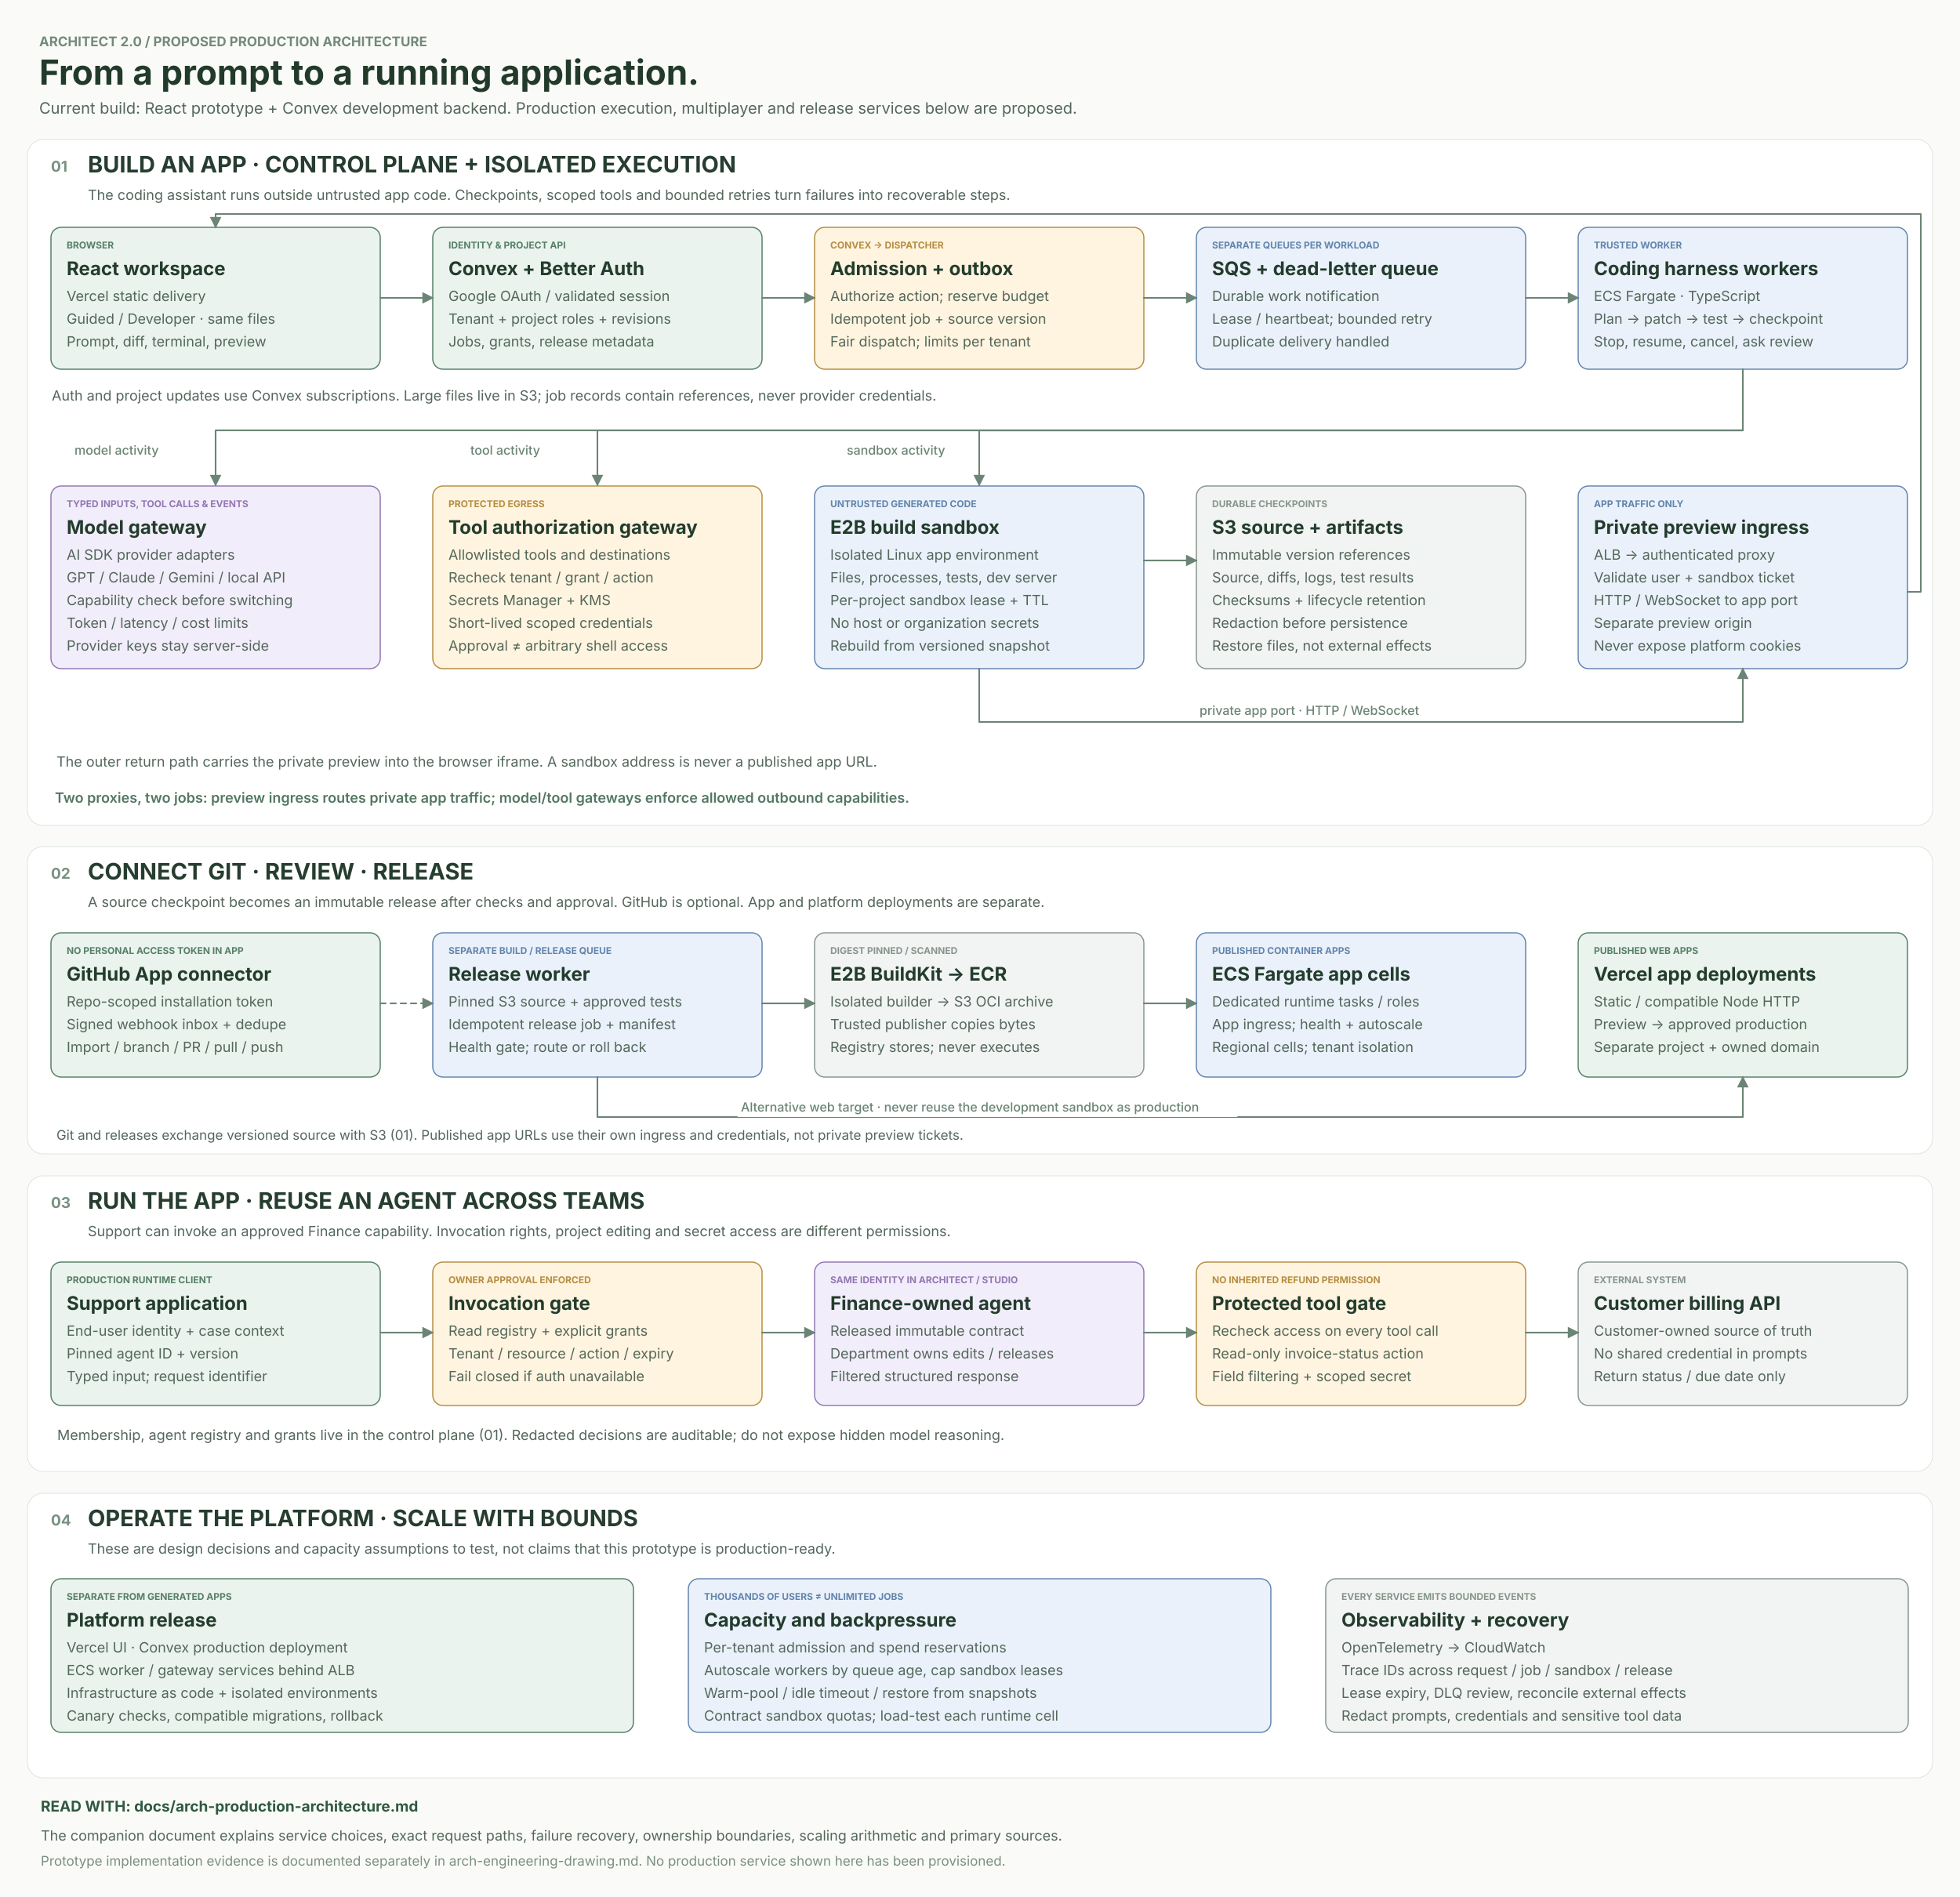
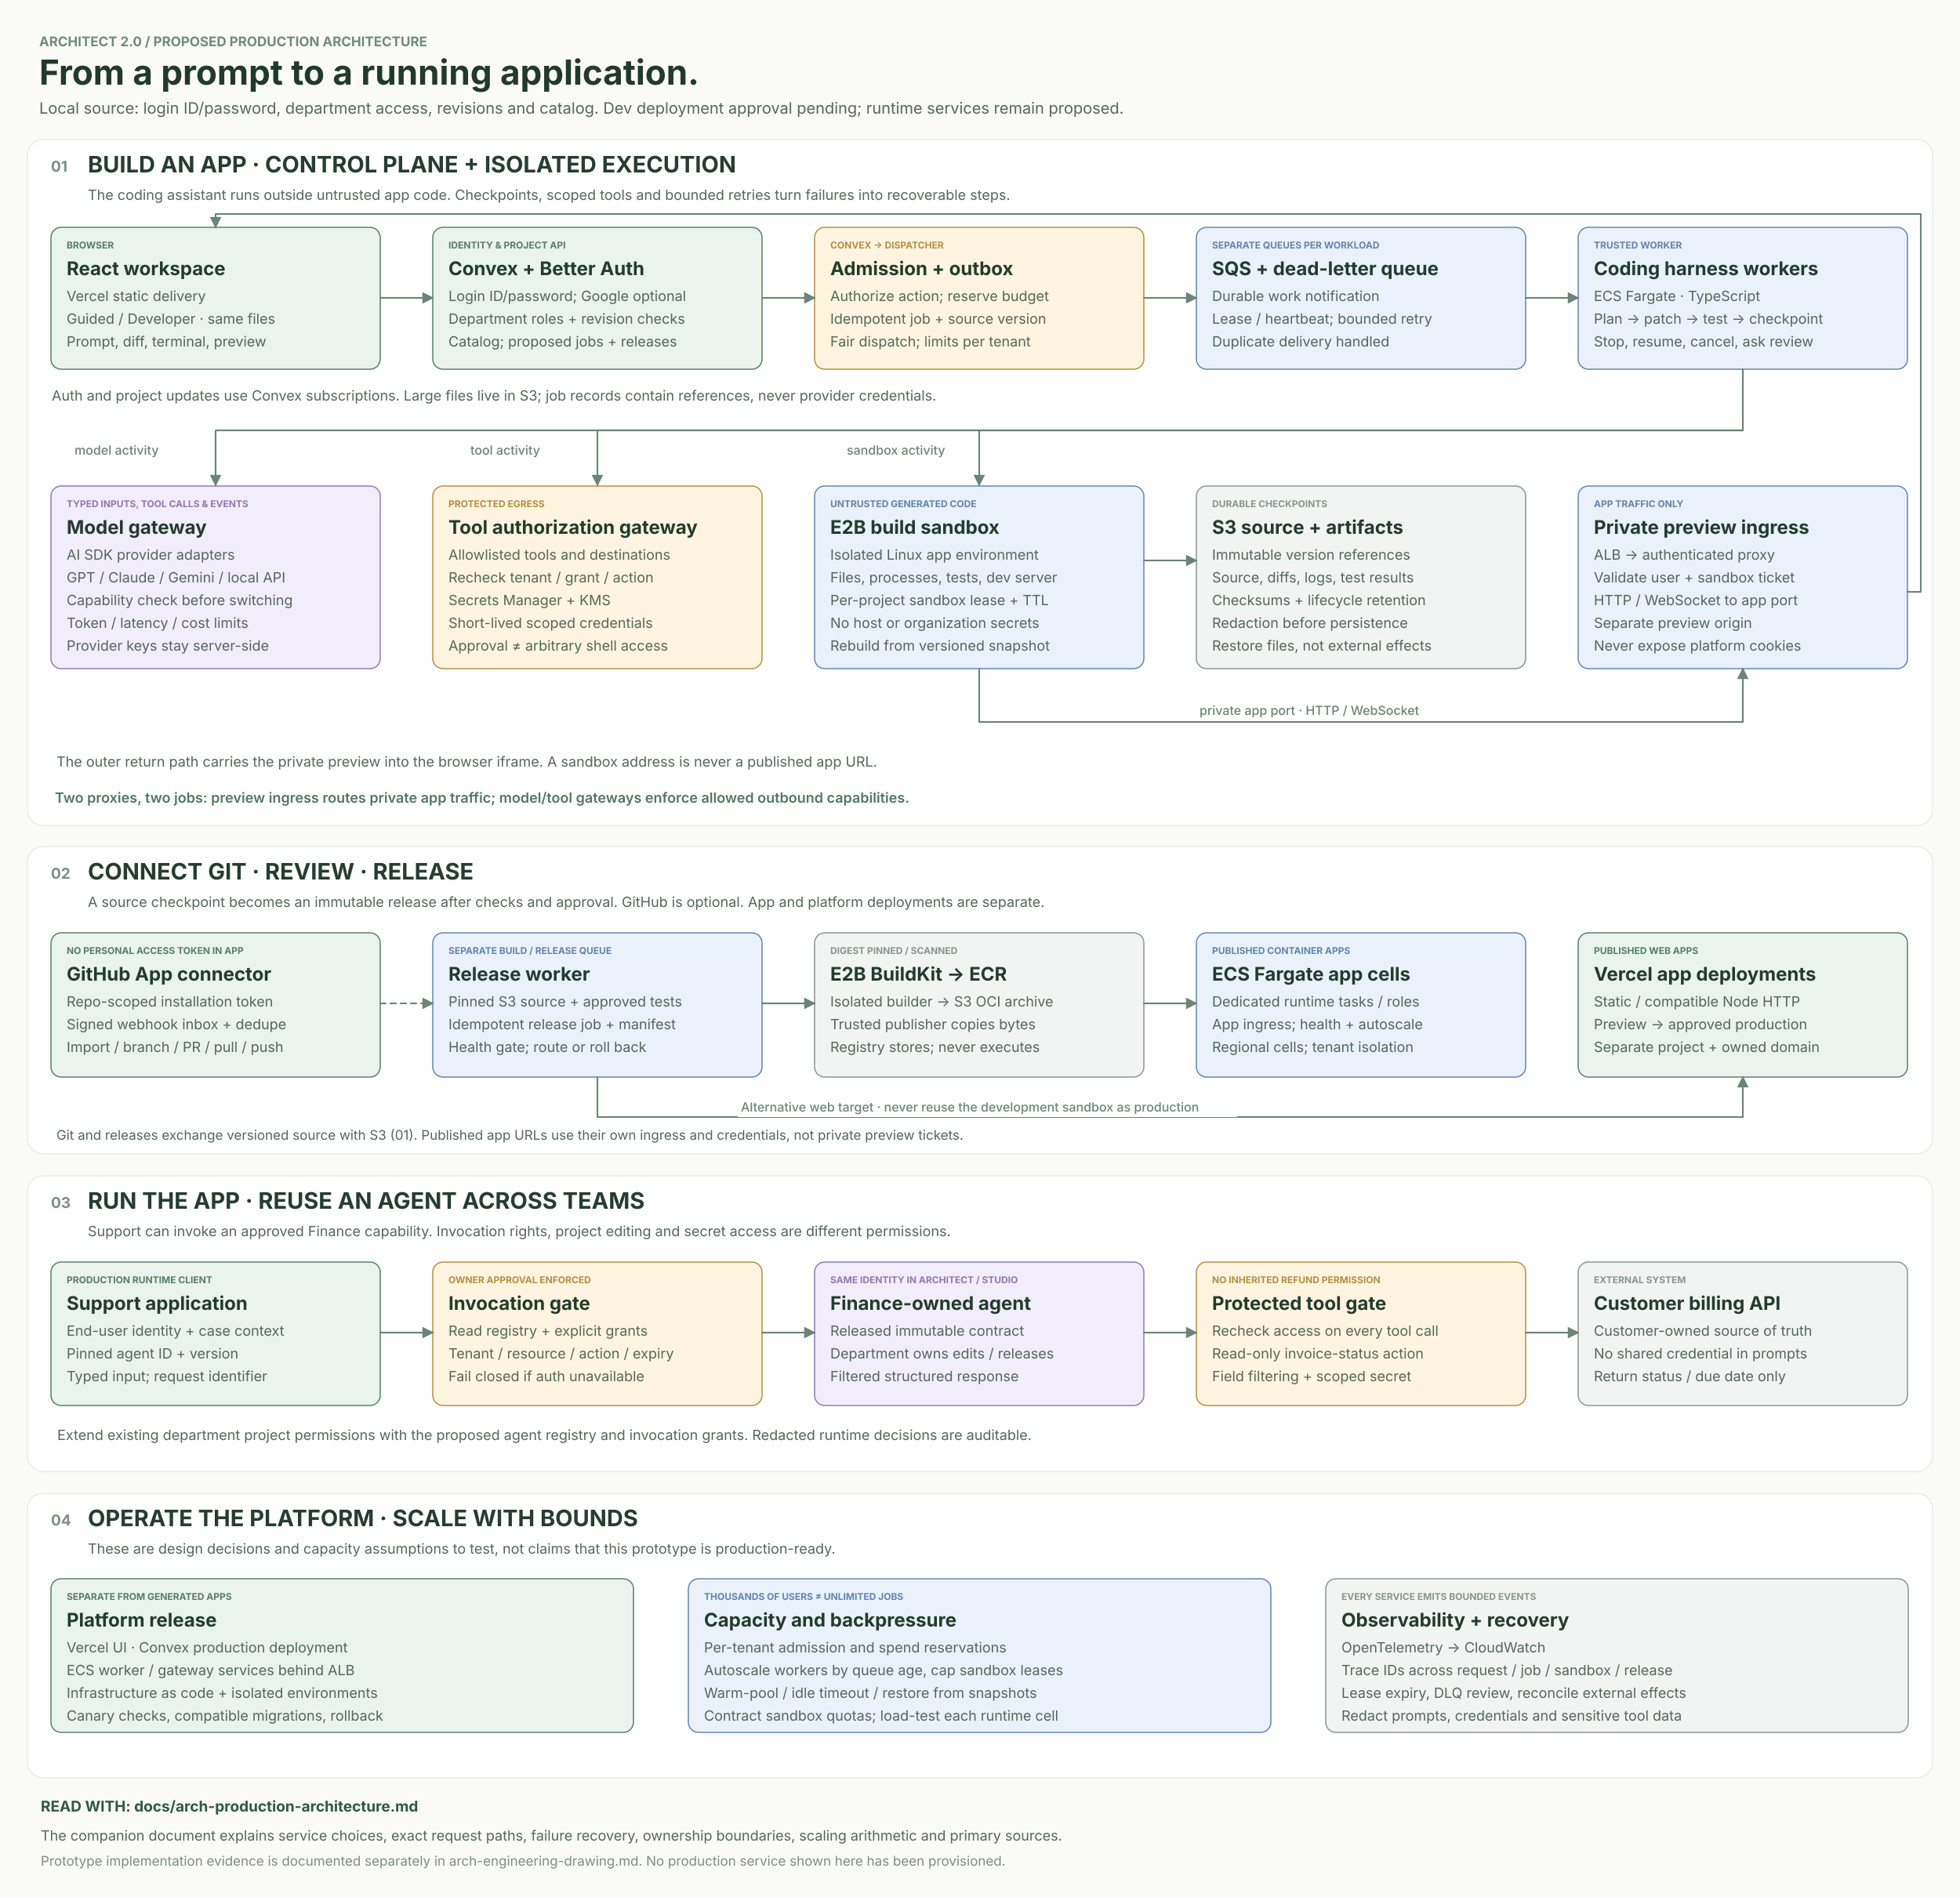
<svg xmlns="http://www.w3.org/2000/svg" width="2500" height="2420" viewBox="0 0 2500 2420" role="img" aria-labelledby="title desc">
  <defs>
    <marker id="arrow" viewBox="0 0 10 10" refX="9" refY="5" markerWidth="7" markerHeight="7" orient="auto-start-reverse">
      <path d="M0 0L10 5L0 10Z" fill="#6b8475" />
    </marker>
  </defs>
  <style>text{font-family:Inter,Segoe UI,Arial,sans-serif}path{stroke-linejoin:round;stroke-linecap:round}</style>
  <rect width="2500" height="2420" fill="#fafbf8" />
  <text x="50" y="59" font-size="17" fill="#73897b" font-weight="700">ARCHITECT 2.0 / PROPOSED PRODUCTION ARCHITECTURE</text>
  <text x="50" y="108" font-size="44" fill="#223a2a" font-weight="650">From a prompt to a running application.</text>
-   <text x="50" y="145" font-size="20" fill="#53675b" font-weight="400">Current build: React prototype + Convex development backend. Production execution, multiplayer and release services below are proposed.</text>
+   <text x="50" y="145" font-size="20" fill="#53675b" font-weight="400">Local source: login ID/password, department access, revisions and catalog. Dev deployment approval pending; runtime services remain proposed.</text>
  <rect x="35" y="178" width="2430" height="875" rx="20" fill="#fff" stroke="#dce5dc" />
  <text x="65" y="219" font-size="19" fill="#789180" font-weight="700">01</text>
  <text x="112" y="220" font-size="29" fill="#263d30" font-weight="650">BUILD AN APP · CONTROL PLANE + ISOLATED EXECUTION</text>
  <text x="112" y="255" font-size="18" fill="#53675b" font-weight="400">The coding assistant runs outside untrusted app code. Checkpoints, scoped tools and bounded retries turn failures into recoverable steps.</text>
  <rect x="65" y="290" width="420" height="181" rx="13" fill="#eaf3ed" stroke="#567f67" stroke-width="1.5" />
  <text x="85" y="317" font-size="12" fill="#567f67" font-weight="750">BROWSER</text>
  <text x="85" y="351" font-size="24" fill="#233c2d" font-weight="650">React workspace</text>
  <text x="85" y="384" font-size="18" fill="#53675b" font-weight="400">Vercel static delivery</text>
  <text x="85" y="413" font-size="18" fill="#53675b" font-weight="400">Guided / Developer · same files</text>
  <text x="85" y="442" font-size="18" fill="#53675b" font-weight="400">Prompt, diff, terminal, preview</text>
  <rect x="552" y="290" width="420" height="181" rx="13" fill="#eaf3ed" stroke="#567f67" stroke-width="1.5" />
  <text x="572" y="317" font-size="12" fill="#567f67" font-weight="750">IDENTITY &amp; PROJECT API</text>
  <text x="572" y="351" font-size="24" fill="#233c2d" font-weight="650">Convex + Better Auth</text>
-   <text x="572" y="384" font-size="18" fill="#53675b" font-weight="400">Google OAuth / validated session</text>
-   <text x="572" y="413" font-size="18" fill="#53675b" font-weight="400">Tenant + project roles + revisions</text>
-   <text x="572" y="442" font-size="18" fill="#53675b" font-weight="400">Jobs, grants, release metadata</text>
+   <text x="572" y="384" font-size="18" fill="#53675b" font-weight="400">Login ID/password; Google optional</text>
+   <text x="572" y="413" font-size="18" fill="#53675b" font-weight="400">Department roles + revision checks</text>
+   <text x="572" y="442" font-size="18" fill="#53675b" font-weight="400">Catalog; proposed jobs + releases</text>
  <rect x="1039" y="290" width="420" height="181" rx="13" fill="#fff4df" stroke="#b68d42" stroke-width="1.5" />
  <text x="1059" y="317" font-size="12" fill="#b68d42" font-weight="750">CONVEX → DISPATCHER</text>
  <text x="1059" y="351" font-size="24" fill="#233c2d" font-weight="650">Admission + outbox</text>
  <text x="1059" y="384" font-size="18" fill="#53675b" font-weight="400">Authorize action; reserve budget</text>
  <text x="1059" y="413" font-size="18" fill="#53675b" font-weight="400">Idempotent job + source version</text>
  <text x="1059" y="442" font-size="18" fill="#53675b" font-weight="400">Fair dispatch; limits per tenant</text>
  <rect x="1526" y="290" width="420" height="181" rx="13" fill="#eaf1fa" stroke="#6284ad" stroke-width="1.5" />
  <text x="1546" y="317" font-size="12" fill="#6284ad" font-weight="750">SEPARATE QUEUES PER WORKLOAD</text>
  <text x="1546" y="351" font-size="24" fill="#233c2d" font-weight="650">SQS + dead-letter queue</text>
  <text x="1546" y="384" font-size="18" fill="#53675b" font-weight="400">Durable work notification</text>
  <text x="1546" y="413" font-size="18" fill="#53675b" font-weight="400">Lease / heartbeat; bounded retry</text>
  <text x="1546" y="442" font-size="18" fill="#53675b" font-weight="400">Duplicate delivery handled</text>
  <rect x="2013" y="290" width="420" height="181" rx="13" fill="#eaf1fa" stroke="#6284ad" stroke-width="1.5" />
  <text x="2033" y="317" font-size="12" fill="#6284ad" font-weight="750">TRUSTED WORKER</text>
  <text x="2033" y="351" font-size="24" fill="#233c2d" font-weight="650">Coding harness workers</text>
  <text x="2033" y="384" font-size="18" fill="#53675b" font-weight="400">ECS Fargate · TypeScript</text>
  <text x="2033" y="413" font-size="18" fill="#53675b" font-weight="400">Plan → patch → test → checkpoint</text>
  <text x="2033" y="442" font-size="18" fill="#53675b" font-weight="400">Stop, resume, cancel, ask review</text>
  <path d="M485 380H552" fill="none" stroke="#6b8475" stroke-width="2.1" marker-end="url(#arrow)" />
  <path d="M972 380H1039" fill="none" stroke="#6b8475" stroke-width="2.1" marker-end="url(#arrow)" />
  <path d="M1459 380H1526" fill="none" stroke="#6b8475" stroke-width="2.1" marker-end="url(#arrow)" />
  <path d="M1946 380H2013" fill="none" stroke="#6b8475" stroke-width="2.1" marker-end="url(#arrow)" />
  <text x="66" y="511" font-size="18" fill="#53675b" font-weight="400">Auth and project updates use Convex subscriptions. Large files live in S3; job records contain references, never provider credentials.</text>
  <path d="M2223 471V549H275V619" fill="none" stroke="#6b8475" stroke-width="2.1" marker-end="url(#arrow)" />
  <rect x="88" y="560" width="133" height="27" rx="5" fill="#fff" />
  <text x="95" y="580" font-size="16" fill="#6b8475" font-weight="550">model activity</text>
  <path d="M2223 549H762V619" fill="none" stroke="#6b8475" stroke-width="2.1" marker-end="url(#arrow)" />
  <rect x="593" y="560" width="124.5" height="27" rx="5" fill="#fff" />
  <text x="600" y="580" font-size="16" fill="#6b8475" font-weight="550">tool activity</text>
  <path d="M2223 549H1249V619" fill="none" stroke="#6b8475" stroke-width="2.1" marker-end="url(#arrow)" />
  <rect x="1073" y="560" width="150" height="27" rx="5" fill="#fff" />
  <text x="1080" y="580" font-size="16" fill="#6b8475" font-weight="550">sandbox activity</text>
  <rect x="65" y="620" width="420" height="233" rx="13" fill="#f2edfa" stroke="#9277b3" stroke-width="1.5" />
  <text x="85" y="647" font-size="12" fill="#9277b3" font-weight="750">TYPED INPUTS, TOOL CALLS &amp; EVENTS</text>
  <text x="85" y="681" font-size="24" fill="#233c2d" font-weight="650">Model gateway</text>
  <text x="85" y="714" font-size="18" fill="#53675b" font-weight="400">AI SDK provider adapters</text>
  <text x="85" y="743" font-size="18" fill="#53675b" font-weight="400">GPT / Claude / Gemini / local API</text>
  <text x="85" y="772" font-size="18" fill="#53675b" font-weight="400">Capability check before switching</text>
  <text x="85" y="801" font-size="18" fill="#53675b" font-weight="400">Token / latency / cost limits</text>
  <text x="85" y="830" font-size="18" fill="#53675b" font-weight="400">Provider keys stay server-side</text>
  <rect x="552" y="620" width="420" height="233" rx="13" fill="#fff4df" stroke="#b68d42" stroke-width="1.5" />
  <text x="572" y="647" font-size="12" fill="#b68d42" font-weight="750">PROTECTED EGRESS</text>
  <text x="572" y="681" font-size="24" fill="#233c2d" font-weight="650">Tool authorization gateway</text>
  <text x="572" y="714" font-size="18" fill="#53675b" font-weight="400">Allowlisted tools and destinations</text>
  <text x="572" y="743" font-size="18" fill="#53675b" font-weight="400">Recheck tenant / grant / action</text>
  <text x="572" y="772" font-size="18" fill="#53675b" font-weight="400">Secrets Manager + KMS</text>
  <text x="572" y="801" font-size="18" fill="#53675b" font-weight="400">Short-lived scoped credentials</text>
  <text x="572" y="830" font-size="18" fill="#53675b" font-weight="400">Approval ≠ arbitrary shell access</text>
  <rect x="1039" y="620" width="420" height="233" rx="13" fill="#eaf1fa" stroke="#6284ad" stroke-width="1.5" />
  <text x="1059" y="647" font-size="12" fill="#6284ad" font-weight="750">UNTRUSTED GENERATED CODE</text>
  <text x="1059" y="681" font-size="24" fill="#233c2d" font-weight="650">E2B build sandbox</text>
  <text x="1059" y="714" font-size="18" fill="#53675b" font-weight="400">Isolated Linux app environment</text>
  <text x="1059" y="743" font-size="18" fill="#53675b" font-weight="400">Files, processes, tests, dev server</text>
  <text x="1059" y="772" font-size="18" fill="#53675b" font-weight="400">Per-project sandbox lease + TTL</text>
  <text x="1059" y="801" font-size="18" fill="#53675b" font-weight="400">No host or organization secrets</text>
  <text x="1059" y="830" font-size="18" fill="#53675b" font-weight="400">Rebuild from versioned snapshot</text>
  <rect x="1526" y="620" width="420" height="233" rx="13" fill="#f2f4f3" stroke="#87968c" stroke-width="1.5" />
  <text x="1546" y="647" font-size="12" fill="#87968c" font-weight="750">DURABLE CHECKPOINTS</text>
  <text x="1546" y="681" font-size="24" fill="#233c2d" font-weight="650">S3 source + artifacts</text>
  <text x="1546" y="714" font-size="18" fill="#53675b" font-weight="400">Immutable version references</text>
  <text x="1546" y="743" font-size="18" fill="#53675b" font-weight="400">Source, diffs, logs, test results</text>
  <text x="1546" y="772" font-size="18" fill="#53675b" font-weight="400">Checksums + lifecycle retention</text>
  <text x="1546" y="801" font-size="18" fill="#53675b" font-weight="400">Redaction before persistence</text>
  <text x="1546" y="830" font-size="18" fill="#53675b" font-weight="400">Restore files, not external effects</text>
  <rect x="2013" y="620" width="420" height="233" rx="13" fill="#eaf1fa" stroke="#6284ad" stroke-width="1.5" />
  <text x="2033" y="647" font-size="12" fill="#6284ad" font-weight="750">APP TRAFFIC ONLY</text>
  <text x="2033" y="681" font-size="24" fill="#233c2d" font-weight="650">Private preview ingress</text>
  <text x="2033" y="714" font-size="18" fill="#53675b" font-weight="400">ALB → authenticated proxy</text>
  <text x="2033" y="743" font-size="18" fill="#53675b" font-weight="400">Validate user + sandbox ticket</text>
  <text x="2033" y="772" font-size="18" fill="#53675b" font-weight="400">HTTP / WebSocket to app port</text>
  <text x="2033" y="801" font-size="18" fill="#53675b" font-weight="400">Separate preview origin</text>
  <text x="2033" y="830" font-size="18" fill="#53675b" font-weight="400">Never expose platform cookies</text>
  <path d="M1459 715H1526" fill="none" stroke="#6b8475" stroke-width="2.1" marker-end="url(#arrow)" />
  <path d="M1249 853V921H2223V853" fill="none" stroke="#6b8475" stroke-width="2.1" marker-end="url(#arrow)" />
  <rect x="1523" y="892" width="311.5" height="27" rx="5" fill="#fff" />
  <text x="1530" y="912" font-size="16" fill="#6b8475" font-weight="550">private app port · HTTP / WebSocket</text>
  <path d="M2433 755H2450V273H275V290" fill="none" stroke="#6b8475" stroke-width="2.1" marker-end="url(#arrow)" />
  <text x="72" y="978" font-size="18" fill="#53675b" font-weight="400">The outer return path carries the private preview into the browser iframe. A sandbox address is never a published app URL.</text>
  <text x="70" y="1024" font-size="18" fill="#517761" font-weight="600">Two proxies, two jobs: preview ingress routes private app traffic; model/tool gateways enforce allowed outbound capabilities.</text>
  <rect x="35" y="1080" width="2430" height="392" rx="20" fill="#fff" stroke="#dce5dc" />
  <text x="65" y="1121" font-size="19" fill="#789180" font-weight="700">02</text>
  <text x="112" y="1122" font-size="29" fill="#263d30" font-weight="650">CONNECT GIT · REVIEW · RELEASE</text>
  <text x="112" y="1157" font-size="18" fill="#53675b" font-weight="400">A source checkpoint becomes an immutable release after checks and approval. GitHub is optional. App and platform deployments are separate.</text>
  <rect x="65" y="1190" width="420" height="184" rx="13" fill="#eaf3ed" stroke="#567f67" stroke-width="1.5" />
  <text x="85" y="1217" font-size="12" fill="#567f67" font-weight="750">NO PERSONAL ACCESS TOKEN IN APP</text>
  <text x="85" y="1251" font-size="24" fill="#233c2d" font-weight="650">GitHub App connector</text>
  <text x="85" y="1284" font-size="18" fill="#53675b" font-weight="400">Repo-scoped installation token</text>
  <text x="85" y="1313" font-size="18" fill="#53675b" font-weight="400">Signed webhook inbox + dedupe</text>
  <text x="85" y="1342" font-size="18" fill="#53675b" font-weight="400">Import / branch / PR / pull / push</text>
  <rect x="552" y="1190" width="420" height="184" rx="13" fill="#eaf1fa" stroke="#6284ad" stroke-width="1.5" />
  <text x="572" y="1217" font-size="12" fill="#6284ad" font-weight="750">SEPARATE BUILD / RELEASE QUEUE</text>
  <text x="572" y="1251" font-size="24" fill="#233c2d" font-weight="650">Release worker</text>
  <text x="572" y="1284" font-size="18" fill="#53675b" font-weight="400">Pinned S3 source + approved tests</text>
  <text x="572" y="1313" font-size="18" fill="#53675b" font-weight="400">Idempotent release job + manifest</text>
  <text x="572" y="1342" font-size="18" fill="#53675b" font-weight="400">Health gate; route or roll back</text>
  <rect x="1039" y="1190" width="420" height="184" rx="13" fill="#f2f4f3" stroke="#87968c" stroke-width="1.5" />
  <text x="1059" y="1217" font-size="12" fill="#87968c" font-weight="750">DIGEST PINNED / SCANNED</text>
  <text x="1059" y="1251" font-size="24" fill="#233c2d" font-weight="650">E2B BuildKit → ECR</text>
  <text x="1059" y="1284" font-size="18" fill="#53675b" font-weight="400">Isolated builder → S3 OCI archive</text>
  <text x="1059" y="1313" font-size="18" fill="#53675b" font-weight="400">Trusted publisher copies bytes</text>
  <text x="1059" y="1342" font-size="18" fill="#53675b" font-weight="400">Registry stores; never executes</text>
  <rect x="1526" y="1190" width="420" height="184" rx="13" fill="#eaf1fa" stroke="#6284ad" stroke-width="1.5" />
  <text x="1546" y="1217" font-size="12" fill="#6284ad" font-weight="750">PUBLISHED CONTAINER APPS</text>
  <text x="1546" y="1251" font-size="24" fill="#233c2d" font-weight="650">ECS Fargate app cells</text>
  <text x="1546" y="1284" font-size="18" fill="#53675b" font-weight="400">Dedicated runtime tasks / roles</text>
  <text x="1546" y="1313" font-size="18" fill="#53675b" font-weight="400">App ingress; health + autoscale</text>
  <text x="1546" y="1342" font-size="18" fill="#53675b" font-weight="400">Regional cells; tenant isolation</text>
  <rect x="2013" y="1190" width="420" height="184" rx="13" fill="#eaf3ed" stroke="#567f67" stroke-width="1.5" />
  <text x="2033" y="1217" font-size="12" fill="#567f67" font-weight="750">PUBLISHED WEB APPS</text>
  <text x="2033" y="1251" font-size="24" fill="#233c2d" font-weight="650">Vercel app deployments</text>
  <text x="2033" y="1284" font-size="18" fill="#53675b" font-weight="400">Static / compatible Node HTTP</text>
  <text x="2033" y="1313" font-size="18" fill="#53675b" font-weight="400">Preview → approved production</text>
  <text x="2033" y="1342" font-size="18" fill="#53675b" font-weight="400">Separate project + owned domain</text>
  <path d="M485 1280H552" fill="none" stroke="#6b8475" stroke-width="2.1" stroke-dasharray="7 6" marker-end="url(#arrow)" />
  <path d="M972 1280H1039" fill="none" stroke="#6b8475" stroke-width="2.1" marker-end="url(#arrow)" />
  <path d="M1459 1280H1526" fill="none" stroke="#6b8475" stroke-width="2.1" marker-end="url(#arrow)" />
  <path d="M762 1374V1425H2223V1374" fill="none" stroke="#6b8475" stroke-width="2.1" marker-end="url(#arrow)" />
  <rect x="938" y="1398" width="643" height="27" rx="5" fill="#fff" />
  <text x="945" y="1418" font-size="16" fill="#6b8475" font-weight="550">Alternative web target · never reuse the development sandbox as production</text>
  <text x="72" y="1454" font-size="17" fill="#53675b" font-weight="400">Git and releases exchange versioned source with S3 (01). Published app URLs use their own ingress and credentials, not private preview tickets.</text>
  <rect x="35" y="1500" width="2430" height="377" rx="20" fill="#fff" stroke="#dce5dc" />
  <text x="65" y="1541" font-size="19" fill="#789180" font-weight="700">03</text>
  <text x="112" y="1542" font-size="29" fill="#263d30" font-weight="650">RUN THE APP · REUSE AN AGENT ACROSS TEAMS</text>
  <text x="112" y="1577" font-size="18" fill="#53675b" font-weight="400">Support can invoke an approved Finance capability. Invocation rights, project editing and secret access are different permissions.</text>
  <rect x="65" y="1610" width="420" height="183" rx="13" fill="#eaf3ed" stroke="#567f67" stroke-width="1.5" />
  <text x="85" y="1637" font-size="12" fill="#567f67" font-weight="750">PRODUCTION RUNTIME CLIENT</text>
  <text x="85" y="1671" font-size="24" fill="#233c2d" font-weight="650">Support application</text>
  <text x="85" y="1704" font-size="18" fill="#53675b" font-weight="400">End-user identity + case context</text>
  <text x="85" y="1733" font-size="18" fill="#53675b" font-weight="400">Pinned agent ID + version</text>
  <text x="85" y="1762" font-size="18" fill="#53675b" font-weight="400">Typed input; request identifier</text>
  <rect x="552" y="1610" width="420" height="183" rx="13" fill="#fff4df" stroke="#b68d42" stroke-width="1.5" />
  <text x="572" y="1637" font-size="12" fill="#b68d42" font-weight="750">OWNER APPROVAL ENFORCED</text>
  <text x="572" y="1671" font-size="24" fill="#233c2d" font-weight="650">Invocation gate</text>
  <text x="572" y="1704" font-size="18" fill="#53675b" font-weight="400">Read registry + explicit grants</text>
  <text x="572" y="1733" font-size="18" fill="#53675b" font-weight="400">Tenant / resource / action / expiry</text>
  <text x="572" y="1762" font-size="18" fill="#53675b" font-weight="400">Fail closed if auth unavailable</text>
  <rect x="1039" y="1610" width="420" height="183" rx="13" fill="#f2edfa" stroke="#9277b3" stroke-width="1.5" />
  <text x="1059" y="1637" font-size="12" fill="#9277b3" font-weight="750">SAME IDENTITY IN ARCHITECT / STUDIO</text>
  <text x="1059" y="1671" font-size="24" fill="#233c2d" font-weight="650">Finance-owned agent</text>
  <text x="1059" y="1704" font-size="18" fill="#53675b" font-weight="400">Released immutable contract</text>
  <text x="1059" y="1733" font-size="18" fill="#53675b" font-weight="400">Department owns edits / releases</text>
  <text x="1059" y="1762" font-size="18" fill="#53675b" font-weight="400">Filtered structured response</text>
  <rect x="1526" y="1610" width="420" height="183" rx="13" fill="#fff4df" stroke="#b68d42" stroke-width="1.5" />
  <text x="1546" y="1637" font-size="12" fill="#b68d42" font-weight="750">NO INHERITED REFUND PERMISSION</text>
  <text x="1546" y="1671" font-size="24" fill="#233c2d" font-weight="650">Protected tool gate</text>
  <text x="1546" y="1704" font-size="18" fill="#53675b" font-weight="400">Recheck access on every tool call</text>
  <text x="1546" y="1733" font-size="18" fill="#53675b" font-weight="400">Read-only invoice-status action</text>
  <text x="1546" y="1762" font-size="18" fill="#53675b" font-weight="400">Field filtering + scoped secret</text>
  <rect x="2013" y="1610" width="420" height="183" rx="13" fill="#f2f4f3" stroke="#87968c" stroke-width="1.5" />
  <text x="2033" y="1637" font-size="12" fill="#87968c" font-weight="750">EXTERNAL SYSTEM</text>
  <text x="2033" y="1671" font-size="24" fill="#233c2d" font-weight="650">Customer billing API</text>
  <text x="2033" y="1704" font-size="18" fill="#53675b" font-weight="400">Customer-owned source of truth</text>
  <text x="2033" y="1733" font-size="18" fill="#53675b" font-weight="400">No shared credential in prompts</text>
  <text x="2033" y="1762" font-size="18" fill="#53675b" font-weight="400">Return status / due date only</text>
  <path d="M485 1700H552" fill="none" stroke="#6b8475" stroke-width="2.1" marker-end="url(#arrow)" />
  <path d="M972 1700H1039" fill="none" stroke="#6b8475" stroke-width="2.1" marker-end="url(#arrow)" />
  <path d="M1459 1700H1526" fill="none" stroke="#6b8475" stroke-width="2.1" marker-end="url(#arrow)" />
  <path d="M1946 1700H2013" fill="none" stroke="#6b8475" stroke-width="2.1" marker-end="url(#arrow)" />
-   <text x="73" y="1837" font-size="18" fill="#53675b" font-weight="400">Membership, agent registry and grants live in the control plane (01). Redacted decisions are auditable; do not expose hidden model reasoning.</text>
+   <text x="73" y="1837" font-size="18" fill="#53675b" font-weight="400">Extend existing department project permissions with the proposed agent registry and invocation grants. Redacted runtime decisions are auditable.</text>
  <rect x="35" y="1905" width="2430" height="363" rx="20" fill="#fff" stroke="#dce5dc" />
  <text x="65" y="1946" font-size="19" fill="#789180" font-weight="700">04</text>
  <text x="112" y="1947" font-size="29" fill="#263d30" font-weight="650">OPERATE THE PLATFORM · SCALE WITH BOUNDS</text>
  <text x="112" y="1982" font-size="18" fill="#53675b" font-weight="400">These are design decisions and capacity assumptions to test, not claims that this prototype is production-ready.</text>
  <rect x="65" y="2014" width="743" height="196" rx="13" fill="#eaf3ed" stroke="#567f67" stroke-width="1.5" />
  <text x="85" y="2041" font-size="12" fill="#567f67" font-weight="750">SEPARATE FROM GENERATED APPS</text>
  <text x="85" y="2075" font-size="24" fill="#233c2d" font-weight="650">Platform release</text>
  <text x="85" y="2108" font-size="18" fill="#53675b" font-weight="400">Vercel UI · Convex production deployment</text>
  <text x="85" y="2137" font-size="18" fill="#53675b" font-weight="400">ECS worker / gateway services behind ALB</text>
  <text x="85" y="2166" font-size="18" fill="#53675b" font-weight="400">Infrastructure as code + isolated environments</text>
  <text x="85" y="2195" font-size="18" fill="#53675b" font-weight="400">Canary checks, compatible migrations, rollback</text>
  <rect x="878" y="2014" width="743" height="196" rx="13" fill="#eaf1fa" stroke="#6284ad" stroke-width="1.5" />
  <text x="898" y="2041" font-size="12" fill="#6284ad" font-weight="750">THOUSANDS OF USERS ≠ UNLIMITED JOBS</text>
  <text x="898" y="2075" font-size="24" fill="#233c2d" font-weight="650">Capacity and backpressure</text>
  <text x="898" y="2108" font-size="18" fill="#53675b" font-weight="400">Per-tenant admission and spend reservations</text>
  <text x="898" y="2137" font-size="18" fill="#53675b" font-weight="400">Autoscale workers by queue age, cap sandbox leases</text>
  <text x="898" y="2166" font-size="18" fill="#53675b" font-weight="400">Warm-pool / idle timeout / restore from snapshots</text>
  <text x="898" y="2195" font-size="18" fill="#53675b" font-weight="400">Contract sandbox quotas; load-test each runtime cell</text>
  <rect x="1691" y="2014" width="743" height="196" rx="13" fill="#f2f4f3" stroke="#87968c" stroke-width="1.5" />
  <text x="1711" y="2041" font-size="12" fill="#87968c" font-weight="750">EVERY SERVICE EMITS BOUNDED EVENTS</text>
  <text x="1711" y="2075" font-size="24" fill="#233c2d" font-weight="650">Observability + recovery</text>
  <text x="1711" y="2108" font-size="18" fill="#53675b" font-weight="400">OpenTelemetry → CloudWatch</text>
  <text x="1711" y="2137" font-size="18" fill="#53675b" font-weight="400">Trace IDs across request / job / sandbox / release</text>
  <text x="1711" y="2166" font-size="18" fill="#53675b" font-weight="400">Lease expiry, DLQ review, reconcile external effects</text>
  <text x="1711" y="2195" font-size="18" fill="#53675b" font-weight="400">Redact prompts, credentials and sensitive tool data</text>
  <text x="52" y="2311" font-size="19" fill="#2f5940" font-weight="700">READ WITH: docs/arch-production-architecture.md</text>
  <text x="52" y="2348" font-size="18" fill="#53675b" font-weight="400">The companion document explains service choices, exact request paths, failure recovery, ownership boundaries, scaling arithmetic and primary sources.</text>
  <text x="52" y="2380" font-size="17" fill="#7c8e81" font-weight="400">Prototype implementation evidence is documented separately in arch-engineering-drawing.md. No production service shown here has been provisioned.</text>
</svg>
